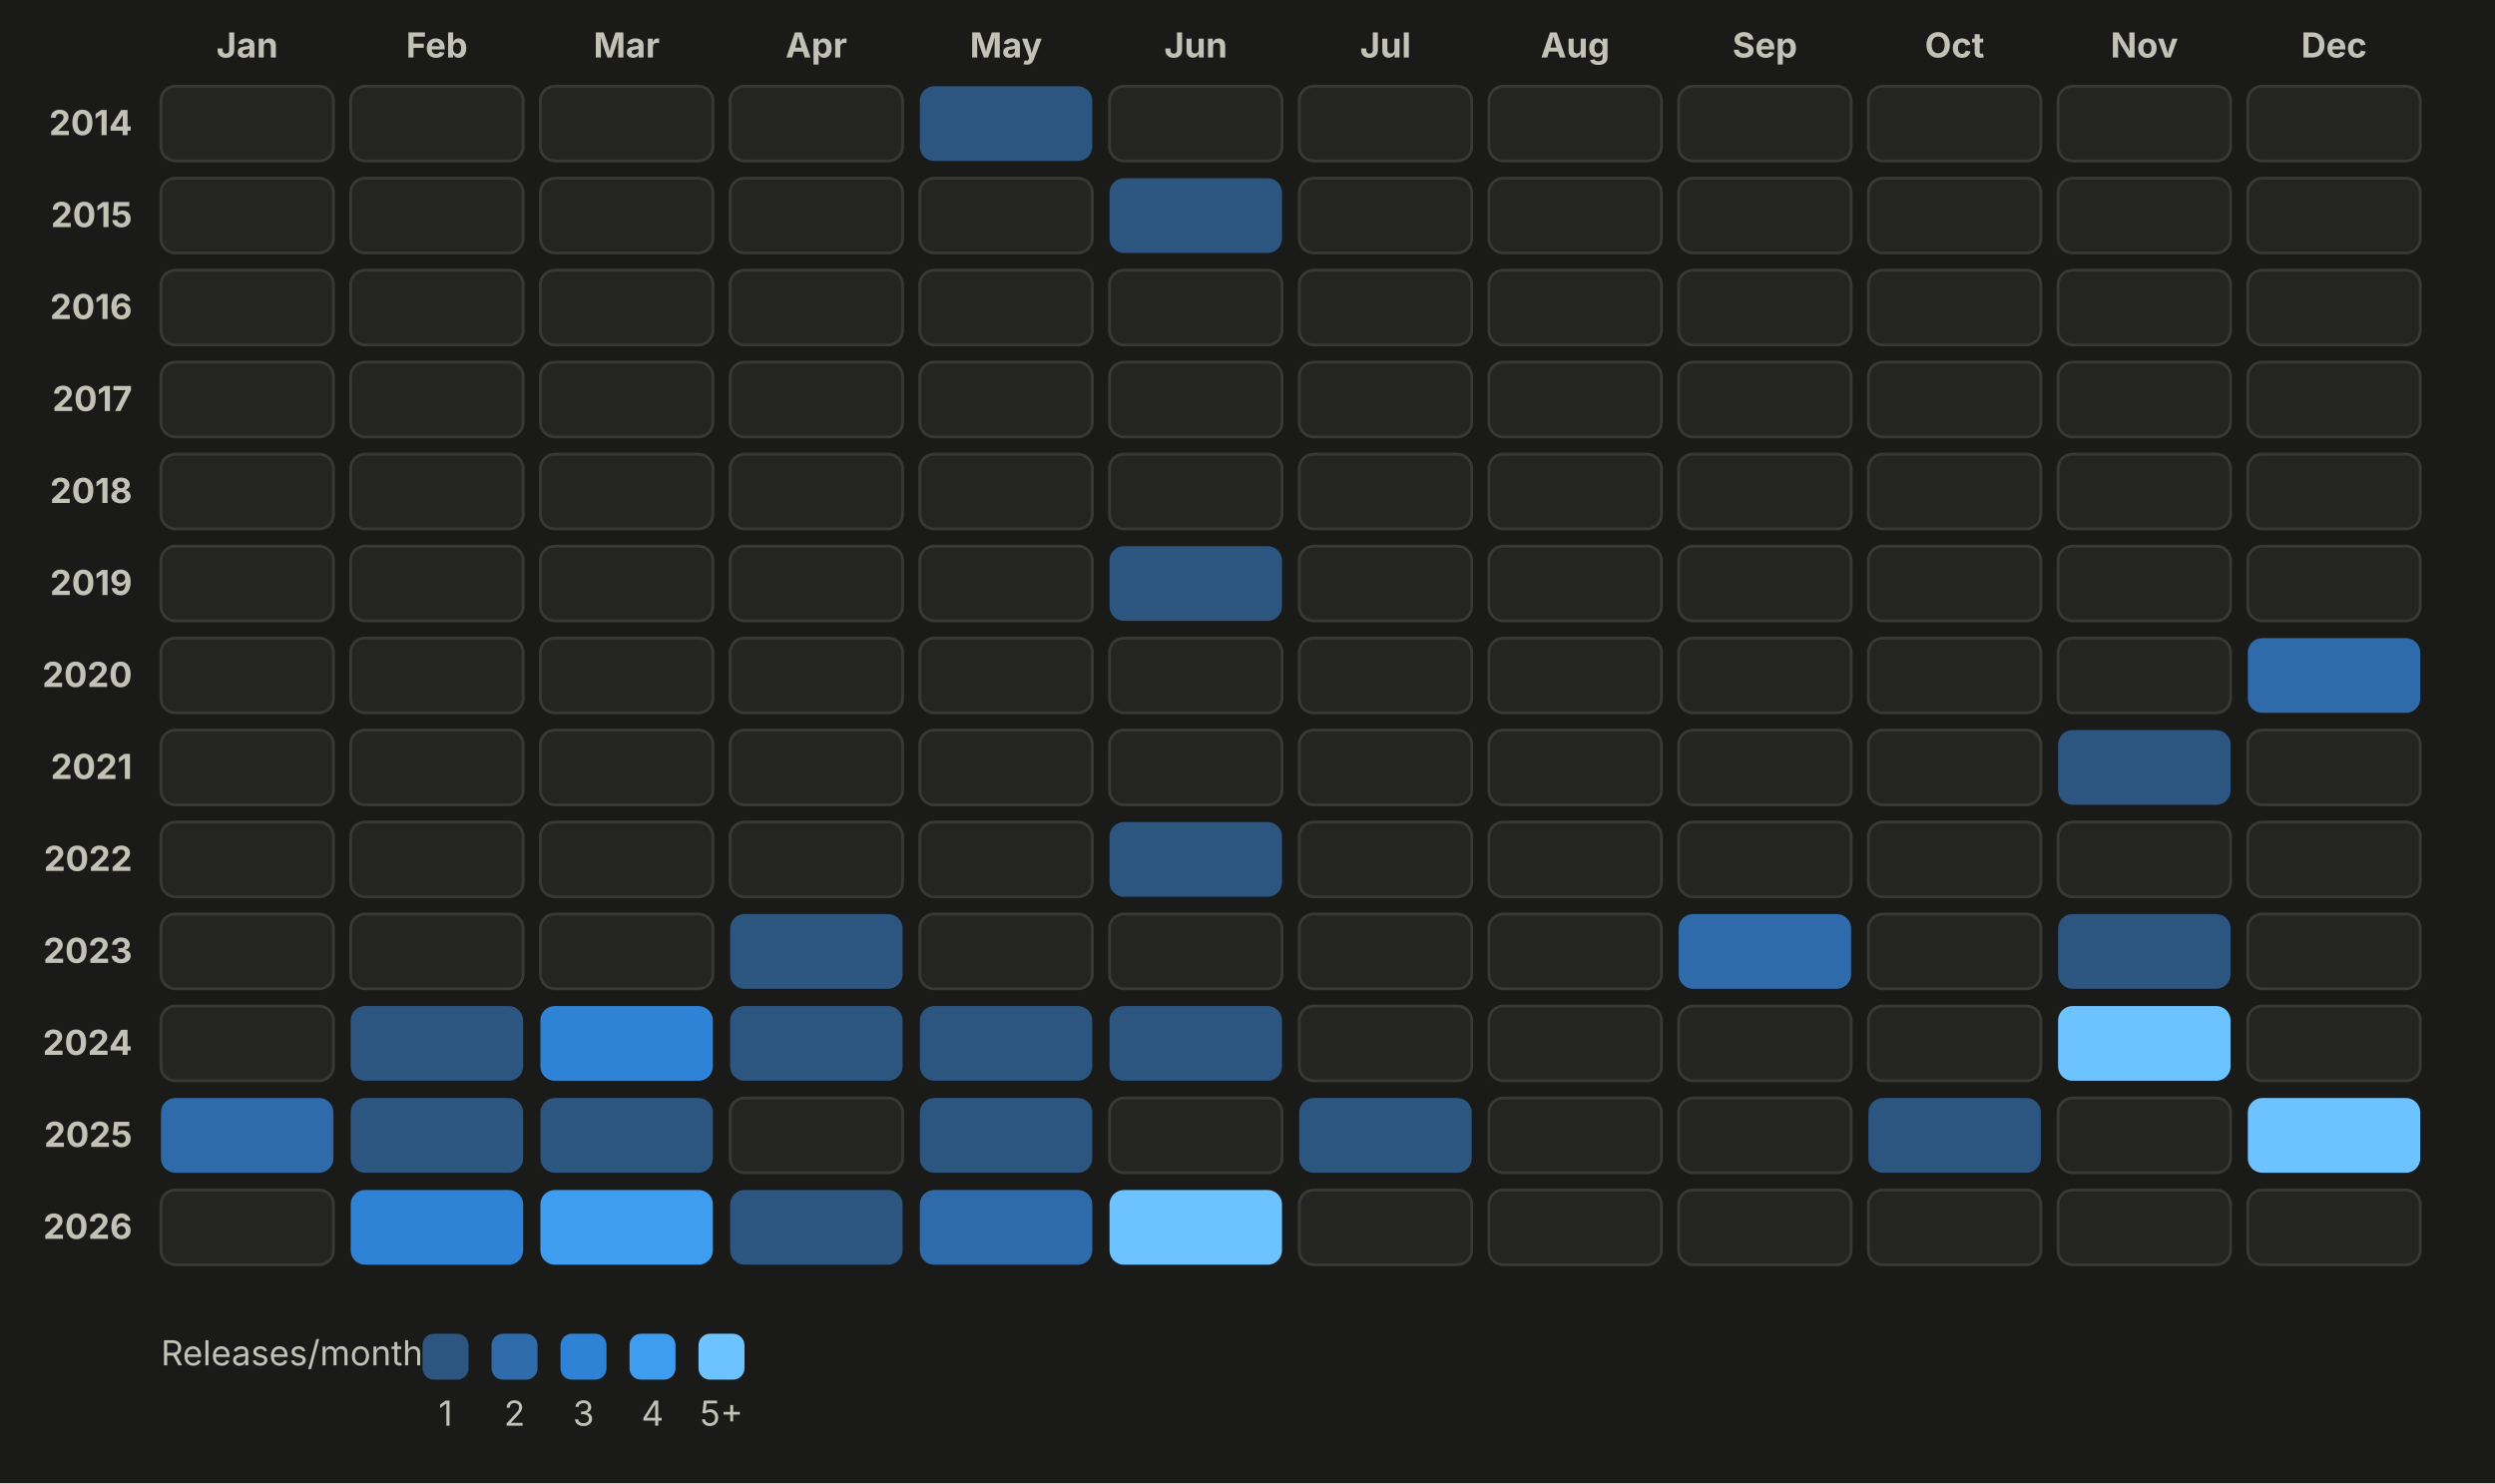
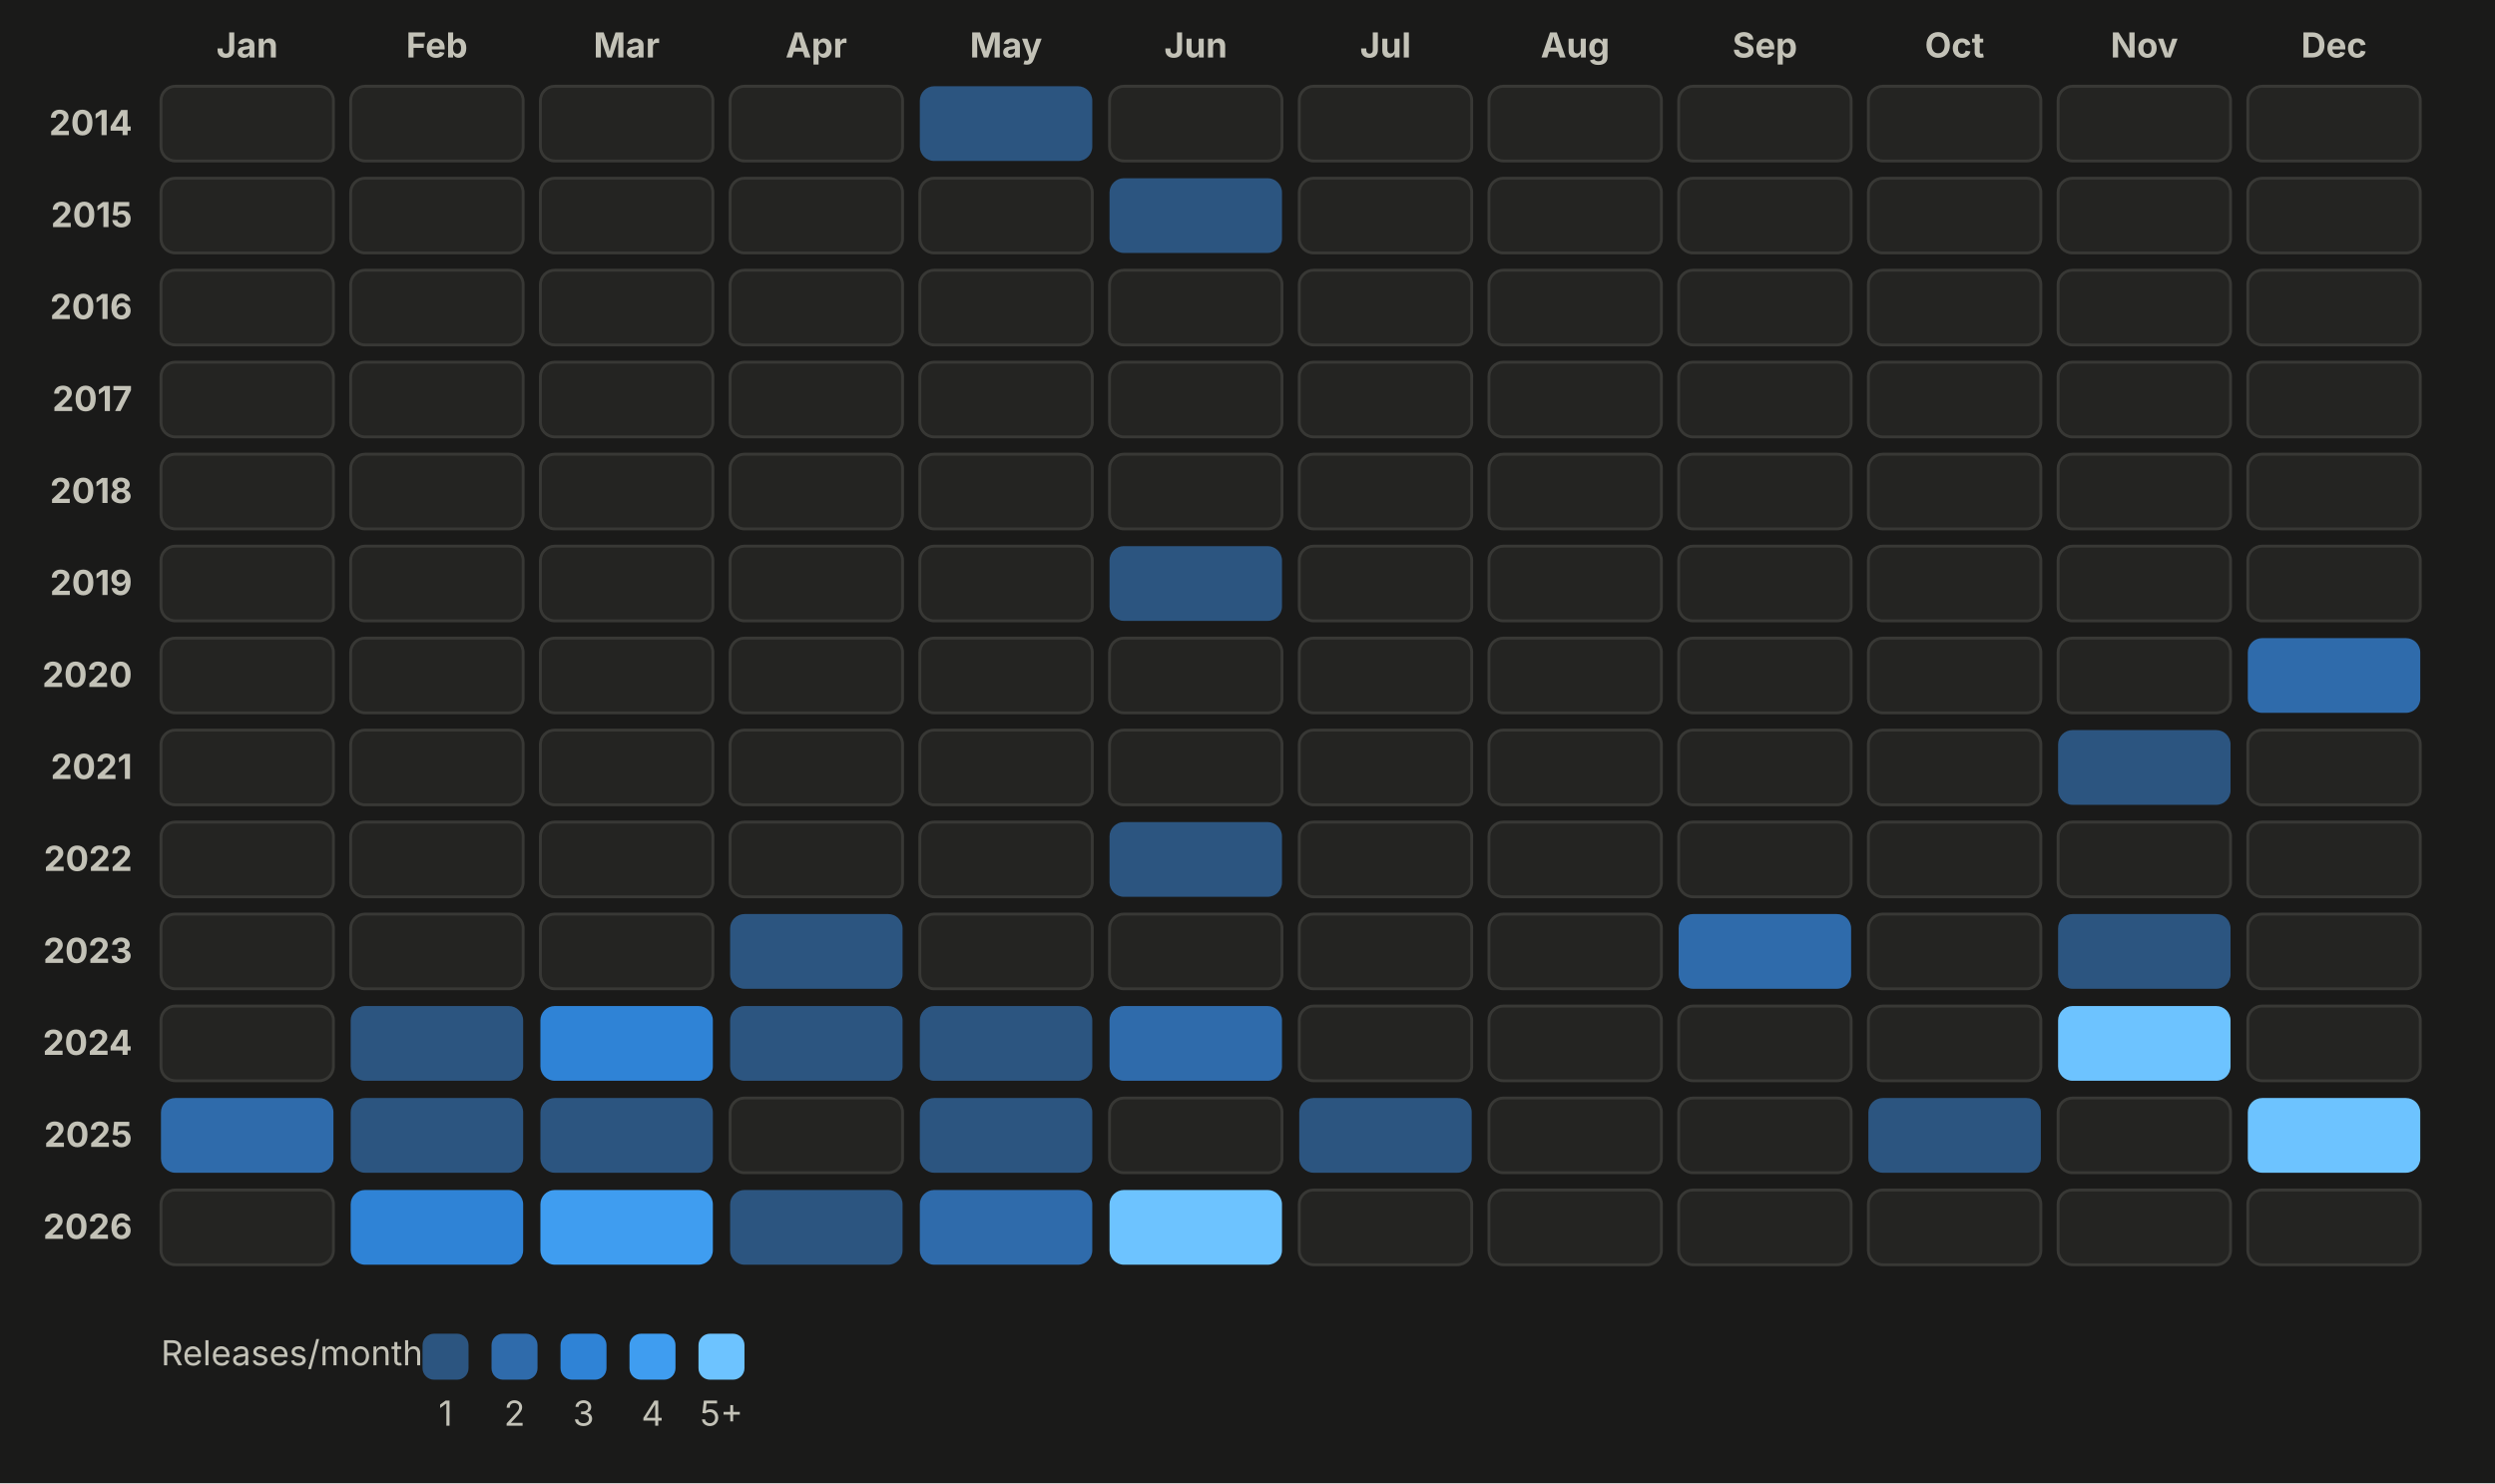
<svg xmlns="http://www.w3.org/2000/svg" width="868" height="516" viewBox="0 0 868 516">
  <rect width="868" height="516" fill="#1a1a19" />
  <style>text{font-family:"Segoe UI",Inter,Arial,sans-serif;fill:#ffffff}.title{font-size:22px;font-weight:700}.sub{font-size:12px;fill:#c3c2b7}.muted{font-size:11px;fill:#898781}.axis{font-size:12px;fill:#898781}.grid{stroke:#2c2c2a;stroke-width:1}.legend{font-size:12px;fill:#c3c2b7}.count{font-size:10px;font-weight:700}.axis-strong{font-size:12px;font-weight:700;fill:#c3c2b7}</style>
  <text x="86.0" y="20" text-anchor="middle" class="axis-strong">Jan</text>
  <text x="152.0" y="20" text-anchor="middle" class="axis-strong">Feb</text>
  <text x="218.0" y="20" text-anchor="middle" class="axis-strong">Mar</text>
  <text x="284.0" y="20" text-anchor="middle" class="axis-strong">Apr</text>
  <text x="350.0" y="20" text-anchor="middle" class="axis-strong">May</text>
  <text x="416.0" y="20" text-anchor="middle" class="axis-strong">Jun</text>
  <text x="482.0" y="20" text-anchor="middle" class="axis-strong">Jul</text>
  <text x="548.0" y="20" text-anchor="middle" class="axis-strong">Aug</text>
  <text x="614.0" y="20" text-anchor="middle" class="axis-strong">Sep</text>
  <text x="680.0" y="20" text-anchor="middle" class="axis-strong">Oct</text>
  <text x="746.0" y="20" text-anchor="middle" class="axis-strong">Nov</text>
  <text x="812.0" y="20" text-anchor="middle" class="axis-strong">Dec</text>
  <text x="46" y="47.0" text-anchor="end" class="axis-strong">2014</text>
  <rect x="56" y="30" width="60" height="26" rx="5" fill="#242422" stroke="#383835" stroke-width="1" />
  <rect x="122" y="30" width="60" height="26" rx="5" fill="#242422" stroke="#383835" stroke-width="1" />
  <rect x="188" y="30" width="60" height="26" rx="5" fill="#242422" stroke="#383835" stroke-width="1" />
  <rect x="254" y="30" width="60" height="26" rx="5" fill="#242422" stroke="#383835" stroke-width="1" />
  <rect x="320" y="30" width="60" height="26" rx="5" fill="#2c5580" />
  <rect x="386" y="30" width="60" height="26" rx="5" fill="#242422" stroke="#383835" stroke-width="1" />
  <rect x="452" y="30" width="60" height="26" rx="5" fill="#242422" stroke="#383835" stroke-width="1" />
  <rect x="518" y="30" width="60" height="26" rx="5" fill="#242422" stroke="#383835" stroke-width="1" />
  <rect x="584" y="30" width="60" height="26" rx="5" fill="#242422" stroke="#383835" stroke-width="1" />
  <rect x="650" y="30" width="60" height="26" rx="5" fill="#242422" stroke="#383835" stroke-width="1" />
  <rect x="716" y="30" width="60" height="26" rx="5" fill="#242422" stroke="#383835" stroke-width="1" />
  <rect x="782" y="30" width="60" height="26" rx="5" fill="#242422" stroke="#383835" stroke-width="1" />
  <text x="46" y="79.0" text-anchor="end" class="axis-strong">2015</text>
  <rect x="56" y="62" width="60" height="26" rx="5" fill="#242422" stroke="#383835" stroke-width="1" />
  <rect x="122" y="62" width="60" height="26" rx="5" fill="#242422" stroke="#383835" stroke-width="1" />
  <rect x="188" y="62" width="60" height="26" rx="5" fill="#242422" stroke="#383835" stroke-width="1" />
  <rect x="254" y="62" width="60" height="26" rx="5" fill="#242422" stroke="#383835" stroke-width="1" />
  <rect x="320" y="62" width="60" height="26" rx="5" fill="#242422" stroke="#383835" stroke-width="1" />
  <rect x="386" y="62" width="60" height="26" rx="5" fill="#2c5580" />
  <rect x="452" y="62" width="60" height="26" rx="5" fill="#242422" stroke="#383835" stroke-width="1" />
  <rect x="518" y="62" width="60" height="26" rx="5" fill="#242422" stroke="#383835" stroke-width="1" />
  <rect x="584" y="62" width="60" height="26" rx="5" fill="#242422" stroke="#383835" stroke-width="1" />
  <rect x="650" y="62" width="60" height="26" rx="5" fill="#242422" stroke="#383835" stroke-width="1" />
  <rect x="716" y="62" width="60" height="26" rx="5" fill="#242422" stroke="#383835" stroke-width="1" />
  <rect x="782" y="62" width="60" height="26" rx="5" fill="#242422" stroke="#383835" stroke-width="1" />
  <text x="46" y="111.0" text-anchor="end" class="axis-strong">2016</text>
  <rect x="56" y="94" width="60" height="26" rx="5" fill="#242422" stroke="#383835" stroke-width="1" />
  <rect x="122" y="94" width="60" height="26" rx="5" fill="#242422" stroke="#383835" stroke-width="1" />
  <rect x="188" y="94" width="60" height="26" rx="5" fill="#242422" stroke="#383835" stroke-width="1" />
  <rect x="254" y="94" width="60" height="26" rx="5" fill="#242422" stroke="#383835" stroke-width="1" />
  <rect x="320" y="94" width="60" height="26" rx="5" fill="#242422" stroke="#383835" stroke-width="1" />
  <rect x="386" y="94" width="60" height="26" rx="5" fill="#242422" stroke="#383835" stroke-width="1" />
  <rect x="452" y="94" width="60" height="26" rx="5" fill="#242422" stroke="#383835" stroke-width="1" />
  <rect x="518" y="94" width="60" height="26" rx="5" fill="#242422" stroke="#383835" stroke-width="1" />
  <rect x="584" y="94" width="60" height="26" rx="5" fill="#242422" stroke="#383835" stroke-width="1" />
  <rect x="650" y="94" width="60" height="26" rx="5" fill="#242422" stroke="#383835" stroke-width="1" />
  <rect x="716" y="94" width="60" height="26" rx="5" fill="#242422" stroke="#383835" stroke-width="1" />
  <rect x="782" y="94" width="60" height="26" rx="5" fill="#242422" stroke="#383835" stroke-width="1" />
  <text x="46" y="143.0" text-anchor="end" class="axis-strong">2017</text>
  <rect x="56" y="126" width="60" height="26" rx="5" fill="#242422" stroke="#383835" stroke-width="1" />
  <rect x="122" y="126" width="60" height="26" rx="5" fill="#242422" stroke="#383835" stroke-width="1" />
  <rect x="188" y="126" width="60" height="26" rx="5" fill="#242422" stroke="#383835" stroke-width="1" />
  <rect x="254" y="126" width="60" height="26" rx="5" fill="#242422" stroke="#383835" stroke-width="1" />
  <rect x="320" y="126" width="60" height="26" rx="5" fill="#242422" stroke="#383835" stroke-width="1" />
  <rect x="386" y="126" width="60" height="26" rx="5" fill="#242422" stroke="#383835" stroke-width="1" />
  <rect x="452" y="126" width="60" height="26" rx="5" fill="#242422" stroke="#383835" stroke-width="1" />
  <rect x="518" y="126" width="60" height="26" rx="5" fill="#242422" stroke="#383835" stroke-width="1" />
  <rect x="584" y="126" width="60" height="26" rx="5" fill="#242422" stroke="#383835" stroke-width="1" />
  <rect x="650" y="126" width="60" height="26" rx="5" fill="#242422" stroke="#383835" stroke-width="1" />
  <rect x="716" y="126" width="60" height="26" rx="5" fill="#242422" stroke="#383835" stroke-width="1" />
  <rect x="782" y="126" width="60" height="26" rx="5" fill="#242422" stroke="#383835" stroke-width="1" />
  <text x="46" y="175.0" text-anchor="end" class="axis-strong">2018</text>
  <rect x="56" y="158" width="60" height="26" rx="5" fill="#242422" stroke="#383835" stroke-width="1" />
  <rect x="122" y="158" width="60" height="26" rx="5" fill="#242422" stroke="#383835" stroke-width="1" />
  <rect x="188" y="158" width="60" height="26" rx="5" fill="#242422" stroke="#383835" stroke-width="1" />
  <rect x="254" y="158" width="60" height="26" rx="5" fill="#242422" stroke="#383835" stroke-width="1" />
  <rect x="320" y="158" width="60" height="26" rx="5" fill="#242422" stroke="#383835" stroke-width="1" />
  <rect x="386" y="158" width="60" height="26" rx="5" fill="#242422" stroke="#383835" stroke-width="1" />
  <rect x="452" y="158" width="60" height="26" rx="5" fill="#242422" stroke="#383835" stroke-width="1" />
  <rect x="518" y="158" width="60" height="26" rx="5" fill="#242422" stroke="#383835" stroke-width="1" />
  <rect x="584" y="158" width="60" height="26" rx="5" fill="#242422" stroke="#383835" stroke-width="1" />
  <rect x="650" y="158" width="60" height="26" rx="5" fill="#242422" stroke="#383835" stroke-width="1" />
  <rect x="716" y="158" width="60" height="26" rx="5" fill="#242422" stroke="#383835" stroke-width="1" />
  <rect x="782" y="158" width="60" height="26" rx="5" fill="#242422" stroke="#383835" stroke-width="1" />
  <text x="46" y="207.0" text-anchor="end" class="axis-strong">2019</text>
  <rect x="56" y="190" width="60" height="26" rx="5" fill="#242422" stroke="#383835" stroke-width="1" />
  <rect x="122" y="190" width="60" height="26" rx="5" fill="#242422" stroke="#383835" stroke-width="1" />
  <rect x="188" y="190" width="60" height="26" rx="5" fill="#242422" stroke="#383835" stroke-width="1" />
  <rect x="254" y="190" width="60" height="26" rx="5" fill="#242422" stroke="#383835" stroke-width="1" />
  <rect x="320" y="190" width="60" height="26" rx="5" fill="#242422" stroke="#383835" stroke-width="1" />
  <rect x="386" y="190" width="60" height="26" rx="5" fill="#2c5580" />
  <rect x="452" y="190" width="60" height="26" rx="5" fill="#242422" stroke="#383835" stroke-width="1" />
  <rect x="518" y="190" width="60" height="26" rx="5" fill="#242422" stroke="#383835" stroke-width="1" />
  <rect x="584" y="190" width="60" height="26" rx="5" fill="#242422" stroke="#383835" stroke-width="1" />
  <rect x="650" y="190" width="60" height="26" rx="5" fill="#242422" stroke="#383835" stroke-width="1" />
  <rect x="716" y="190" width="60" height="26" rx="5" fill="#242422" stroke="#383835" stroke-width="1" />
  <rect x="782" y="190" width="60" height="26" rx="5" fill="#242422" stroke="#383835" stroke-width="1" />
  <text x="46" y="239.0" text-anchor="end" class="axis-strong">2020</text>
  <rect x="56" y="222" width="60" height="26" rx="5" fill="#242422" stroke="#383835" stroke-width="1" />
  <rect x="122" y="222" width="60" height="26" rx="5" fill="#242422" stroke="#383835" stroke-width="1" />
  <rect x="188" y="222" width="60" height="26" rx="5" fill="#242422" stroke="#383835" stroke-width="1" />
  <rect x="254" y="222" width="60" height="26" rx="5" fill="#242422" stroke="#383835" stroke-width="1" />
  <rect x="320" y="222" width="60" height="26" rx="5" fill="#242422" stroke="#383835" stroke-width="1" />
  <rect x="386" y="222" width="60" height="26" rx="5" fill="#242422" stroke="#383835" stroke-width="1" />
  <rect x="452" y="222" width="60" height="26" rx="5" fill="#242422" stroke="#383835" stroke-width="1" />
  <rect x="518" y="222" width="60" height="26" rx="5" fill="#242422" stroke="#383835" stroke-width="1" />
  <rect x="584" y="222" width="60" height="26" rx="5" fill="#242422" stroke="#383835" stroke-width="1" />
  <rect x="650" y="222" width="60" height="26" rx="5" fill="#242422" stroke="#383835" stroke-width="1" />
  <rect x="716" y="222" width="60" height="26" rx="5" fill="#242422" stroke="#383835" stroke-width="1" />
  <rect x="782" y="222" width="60" height="26" rx="5" fill="#2f6bab" />
  <text x="46" y="271.0" text-anchor="end" class="axis-strong">2021</text>
  <rect x="56" y="254" width="60" height="26" rx="5" fill="#242422" stroke="#383835" stroke-width="1" />
  <rect x="122" y="254" width="60" height="26" rx="5" fill="#242422" stroke="#383835" stroke-width="1" />
  <rect x="188" y="254" width="60" height="26" rx="5" fill="#242422" stroke="#383835" stroke-width="1" />
  <rect x="254" y="254" width="60" height="26" rx="5" fill="#242422" stroke="#383835" stroke-width="1" />
  <rect x="320" y="254" width="60" height="26" rx="5" fill="#242422" stroke="#383835" stroke-width="1" />
  <rect x="386" y="254" width="60" height="26" rx="5" fill="#242422" stroke="#383835" stroke-width="1" />
  <rect x="452" y="254" width="60" height="26" rx="5" fill="#242422" stroke="#383835" stroke-width="1" />
  <rect x="518" y="254" width="60" height="26" rx="5" fill="#242422" stroke="#383835" stroke-width="1" />
  <rect x="584" y="254" width="60" height="26" rx="5" fill="#242422" stroke="#383835" stroke-width="1" />
  <rect x="650" y="254" width="60" height="26" rx="5" fill="#242422" stroke="#383835" stroke-width="1" />
  <rect x="716" y="254" width="60" height="26" rx="5" fill="#2c5580" />
  <rect x="782" y="254" width="60" height="26" rx="5" fill="#242422" stroke="#383835" stroke-width="1" />
  <text x="46" y="303.0" text-anchor="end" class="axis-strong">2022</text>
  <rect x="56" y="286" width="60" height="26" rx="5" fill="#242422" stroke="#383835" stroke-width="1" />
  <rect x="122" y="286" width="60" height="26" rx="5" fill="#242422" stroke="#383835" stroke-width="1" />
  <rect x="188" y="286" width="60" height="26" rx="5" fill="#242422" stroke="#383835" stroke-width="1" />
  <rect x="254" y="286" width="60" height="26" rx="5" fill="#242422" stroke="#383835" stroke-width="1" />
  <rect x="320" y="286" width="60" height="26" rx="5" fill="#242422" stroke="#383835" stroke-width="1" />
  <rect x="386" y="286" width="60" height="26" rx="5" fill="#2c5580" />
  <rect x="452" y="286" width="60" height="26" rx="5" fill="#242422" stroke="#383835" stroke-width="1" />
  <rect x="518" y="286" width="60" height="26" rx="5" fill="#242422" stroke="#383835" stroke-width="1" />
  <rect x="584" y="286" width="60" height="26" rx="5" fill="#242422" stroke="#383835" stroke-width="1" />
  <rect x="650" y="286" width="60" height="26" rx="5" fill="#242422" stroke="#383835" stroke-width="1" />
  <rect x="716" y="286" width="60" height="26" rx="5" fill="#242422" stroke="#383835" stroke-width="1" />
  <rect x="782" y="286" width="60" height="26" rx="5" fill="#242422" stroke="#383835" stroke-width="1" />
  <text x="46" y="335.0" text-anchor="end" class="axis-strong">2023</text>
  <rect x="56" y="318" width="60" height="26" rx="5" fill="#242422" stroke="#383835" stroke-width="1" />
  <rect x="122" y="318" width="60" height="26" rx="5" fill="#242422" stroke="#383835" stroke-width="1" />
  <rect x="188" y="318" width="60" height="26" rx="5" fill="#242422" stroke="#383835" stroke-width="1" />
  <rect x="254" y="318" width="60" height="26" rx="5" fill="#2c5580" />
  <rect x="320" y="318" width="60" height="26" rx="5" fill="#242422" stroke="#383835" stroke-width="1" />
  <rect x="386" y="318" width="60" height="26" rx="5" fill="#242422" stroke="#383835" stroke-width="1" />
  <rect x="452" y="318" width="60" height="26" rx="5" fill="#242422" stroke="#383835" stroke-width="1" />
  <rect x="518" y="318" width="60" height="26" rx="5" fill="#242422" stroke="#383835" stroke-width="1" />
  <rect x="584" y="318" width="60" height="26" rx="5" fill="#2f6bab" />
  <rect x="650" y="318" width="60" height="26" rx="5" fill="#242422" stroke="#383835" stroke-width="1" />
  <rect x="716" y="318" width="60" height="26" rx="5" fill="#2c5580" />
  <rect x="782" y="318" width="60" height="26" rx="5" fill="#242422" stroke="#383835" stroke-width="1" />
  <text x="46" y="367.0" text-anchor="end" class="axis-strong">2024</text>
  <rect x="56" y="350" width="60" height="26" rx="5" fill="#242422" stroke="#383835" stroke-width="1" />
  <rect x="122" y="350" width="60" height="26" rx="5" fill="#2c5580" />
  <rect x="188" y="350" width="60" height="26" rx="5" fill="#2f83d6" />
  <rect x="254" y="350" width="60" height="26" rx="5" fill="#2c5580" />
  <rect x="320" y="350" width="60" height="26" rx="5" fill="#2c5580" />
-   <rect x="386" y="350" width="60" height="26" rx="5" fill="#2c5580" />
+   <rect x="386" y="350" width="60" height="26" rx="5" fill="#2f6bab" />
  <rect x="452" y="350" width="60" height="26" rx="5" fill="#242422" stroke="#383835" stroke-width="1" />
  <rect x="518" y="350" width="60" height="26" rx="5" fill="#242422" stroke="#383835" stroke-width="1" />
  <rect x="584" y="350" width="60" height="26" rx="5" fill="#242422" stroke="#383835" stroke-width="1" />
  <rect x="650" y="350" width="60" height="26" rx="5" fill="#242422" stroke="#383835" stroke-width="1" />
  <rect x="716" y="350" width="60" height="26" rx="5" fill="#6dc3ff" />
  <rect x="782" y="350" width="60" height="26" rx="5" fill="#242422" stroke="#383835" stroke-width="1" />
  <text x="46" y="399.0" text-anchor="end" class="axis-strong">2025</text>
  <rect x="56" y="382" width="60" height="26" rx="5" fill="#2f6bab" />
  <rect x="122" y="382" width="60" height="26" rx="5" fill="#2c5580" />
  <rect x="188" y="382" width="60" height="26" rx="5" fill="#2c5580" />
  <rect x="254" y="382" width="60" height="26" rx="5" fill="#242422" stroke="#383835" stroke-width="1" />
  <rect x="320" y="382" width="60" height="26" rx="5" fill="#2c5580" />
  <rect x="386" y="382" width="60" height="26" rx="5" fill="#242422" stroke="#383835" stroke-width="1" />
  <rect x="452" y="382" width="60" height="26" rx="5" fill="#2c5580" />
  <rect x="518" y="382" width="60" height="26" rx="5" fill="#242422" stroke="#383835" stroke-width="1" />
  <rect x="584" y="382" width="60" height="26" rx="5" fill="#242422" stroke="#383835" stroke-width="1" />
  <rect x="650" y="382" width="60" height="26" rx="5" fill="#2c5580" />
  <rect x="716" y="382" width="60" height="26" rx="5" fill="#242422" stroke="#383835" stroke-width="1" />
  <rect x="782" y="382" width="60" height="26" rx="5" fill="#6dc3ff" />
  <text x="46" y="431.0" text-anchor="end" class="axis-strong">2026</text>
  <rect x="56" y="414" width="60" height="26" rx="5" fill="#242422" stroke="#383835" stroke-width="1" />
  <rect x="122" y="414" width="60" height="26" rx="5" fill="#2f83d6" />
  <rect x="188" y="414" width="60" height="26" rx="5" fill="#3f9df0" />
  <rect x="254" y="414" width="60" height="26" rx="5" fill="#2c5580" />
  <rect x="320" y="414" width="60" height="26" rx="5" fill="#2f6bab" />
  <rect x="386" y="414" width="60" height="26" rx="5" fill="#6dc3ff" />
  <rect x="452" y="414" width="60" height="26" rx="5" fill="#242422" stroke="#383835" stroke-width="1" />
  <rect x="518" y="414" width="60" height="26" rx="5" fill="#242422" stroke="#383835" stroke-width="1" />
  <rect x="584" y="414" width="60" height="26" rx="5" fill="#242422" stroke="#383835" stroke-width="1" />
  <rect x="650" y="414" width="60" height="26" rx="5" fill="#242422" stroke="#383835" stroke-width="1" />
  <rect x="716" y="414" width="60" height="26" rx="5" fill="#242422" stroke="#383835" stroke-width="1" />
  <rect x="782" y="414" width="60" height="26" rx="5" fill="#242422" stroke="#383835" stroke-width="1" />
  <text x="56" y="475" class="legend">Releases/month:</text>
  <rect x="147" y="464" width="16" height="16" rx="4" fill="#2c5580" />
  <text x="155" y="496" text-anchor="middle" class="legend">1</text>
  <rect x="171" y="464" width="16" height="16" rx="4" fill="#2f6bab" />
  <text x="179" y="496" text-anchor="middle" class="legend">2</text>
  <rect x="195" y="464" width="16" height="16" rx="4" fill="#2f83d6" />
  <text x="203" y="496" text-anchor="middle" class="legend">3</text>
  <rect x="219" y="464" width="16" height="16" rx="4" fill="#3f9df0" />
  <text x="227" y="496" text-anchor="middle" class="legend">4</text>
  <rect x="243" y="464" width="16" height="16" rx="4" fill="#6dc3ff" />
  <text x="251" y="496" text-anchor="middle" class="legend">5+</text>
</svg>
